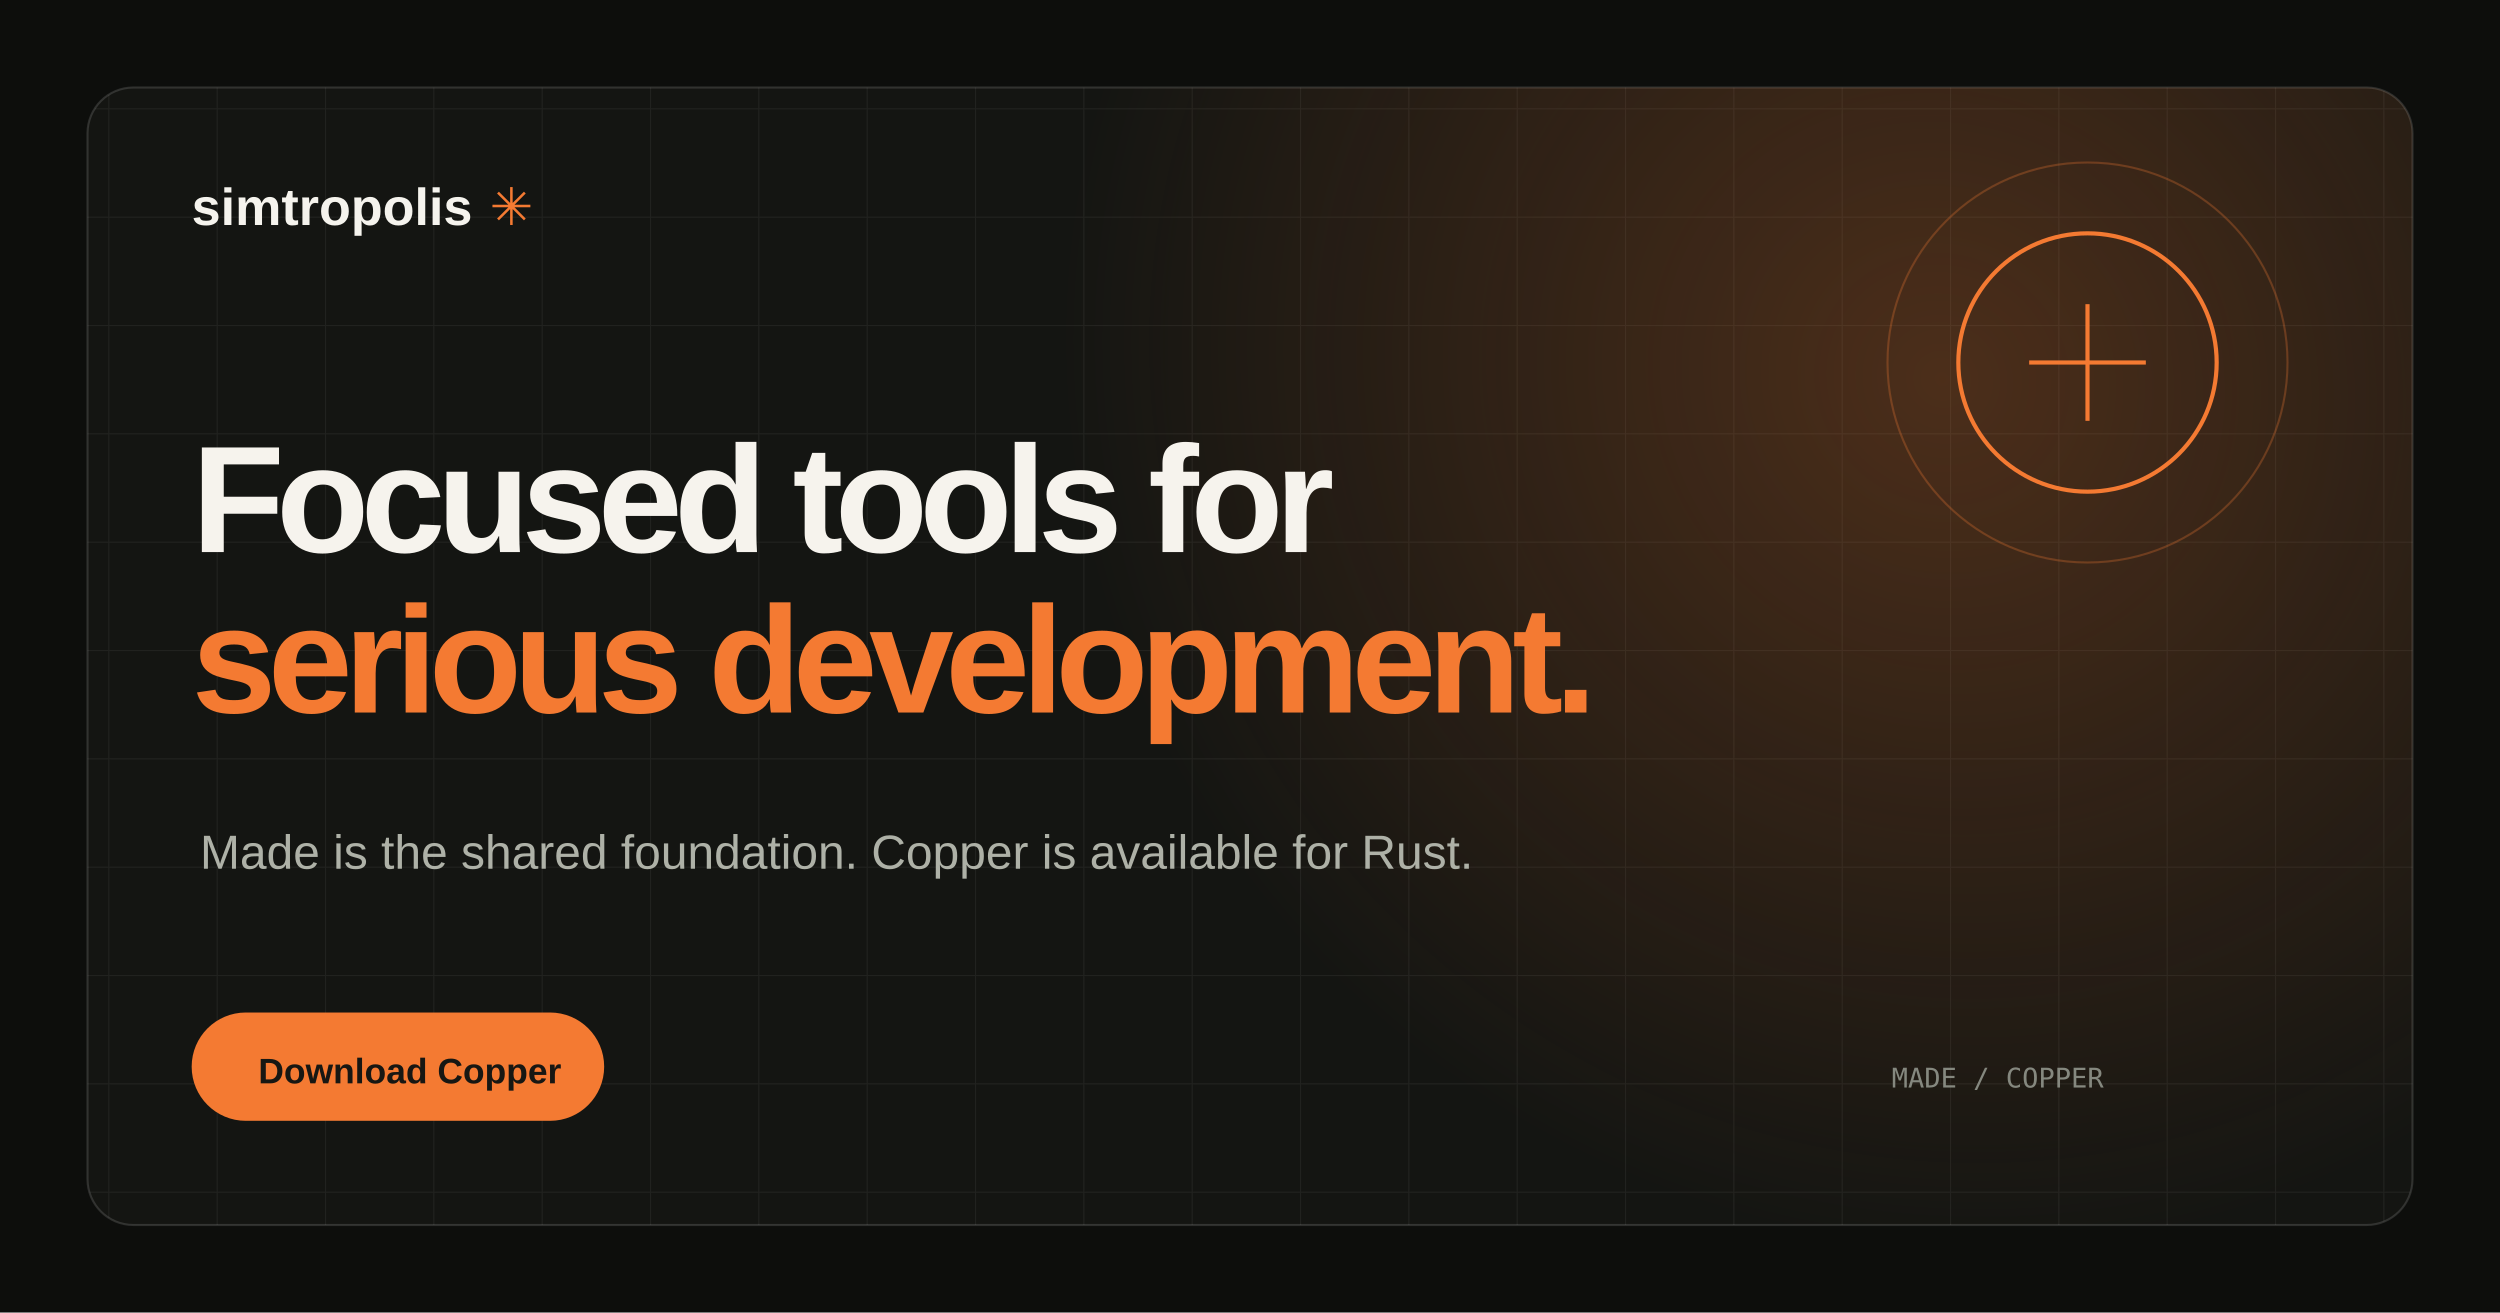
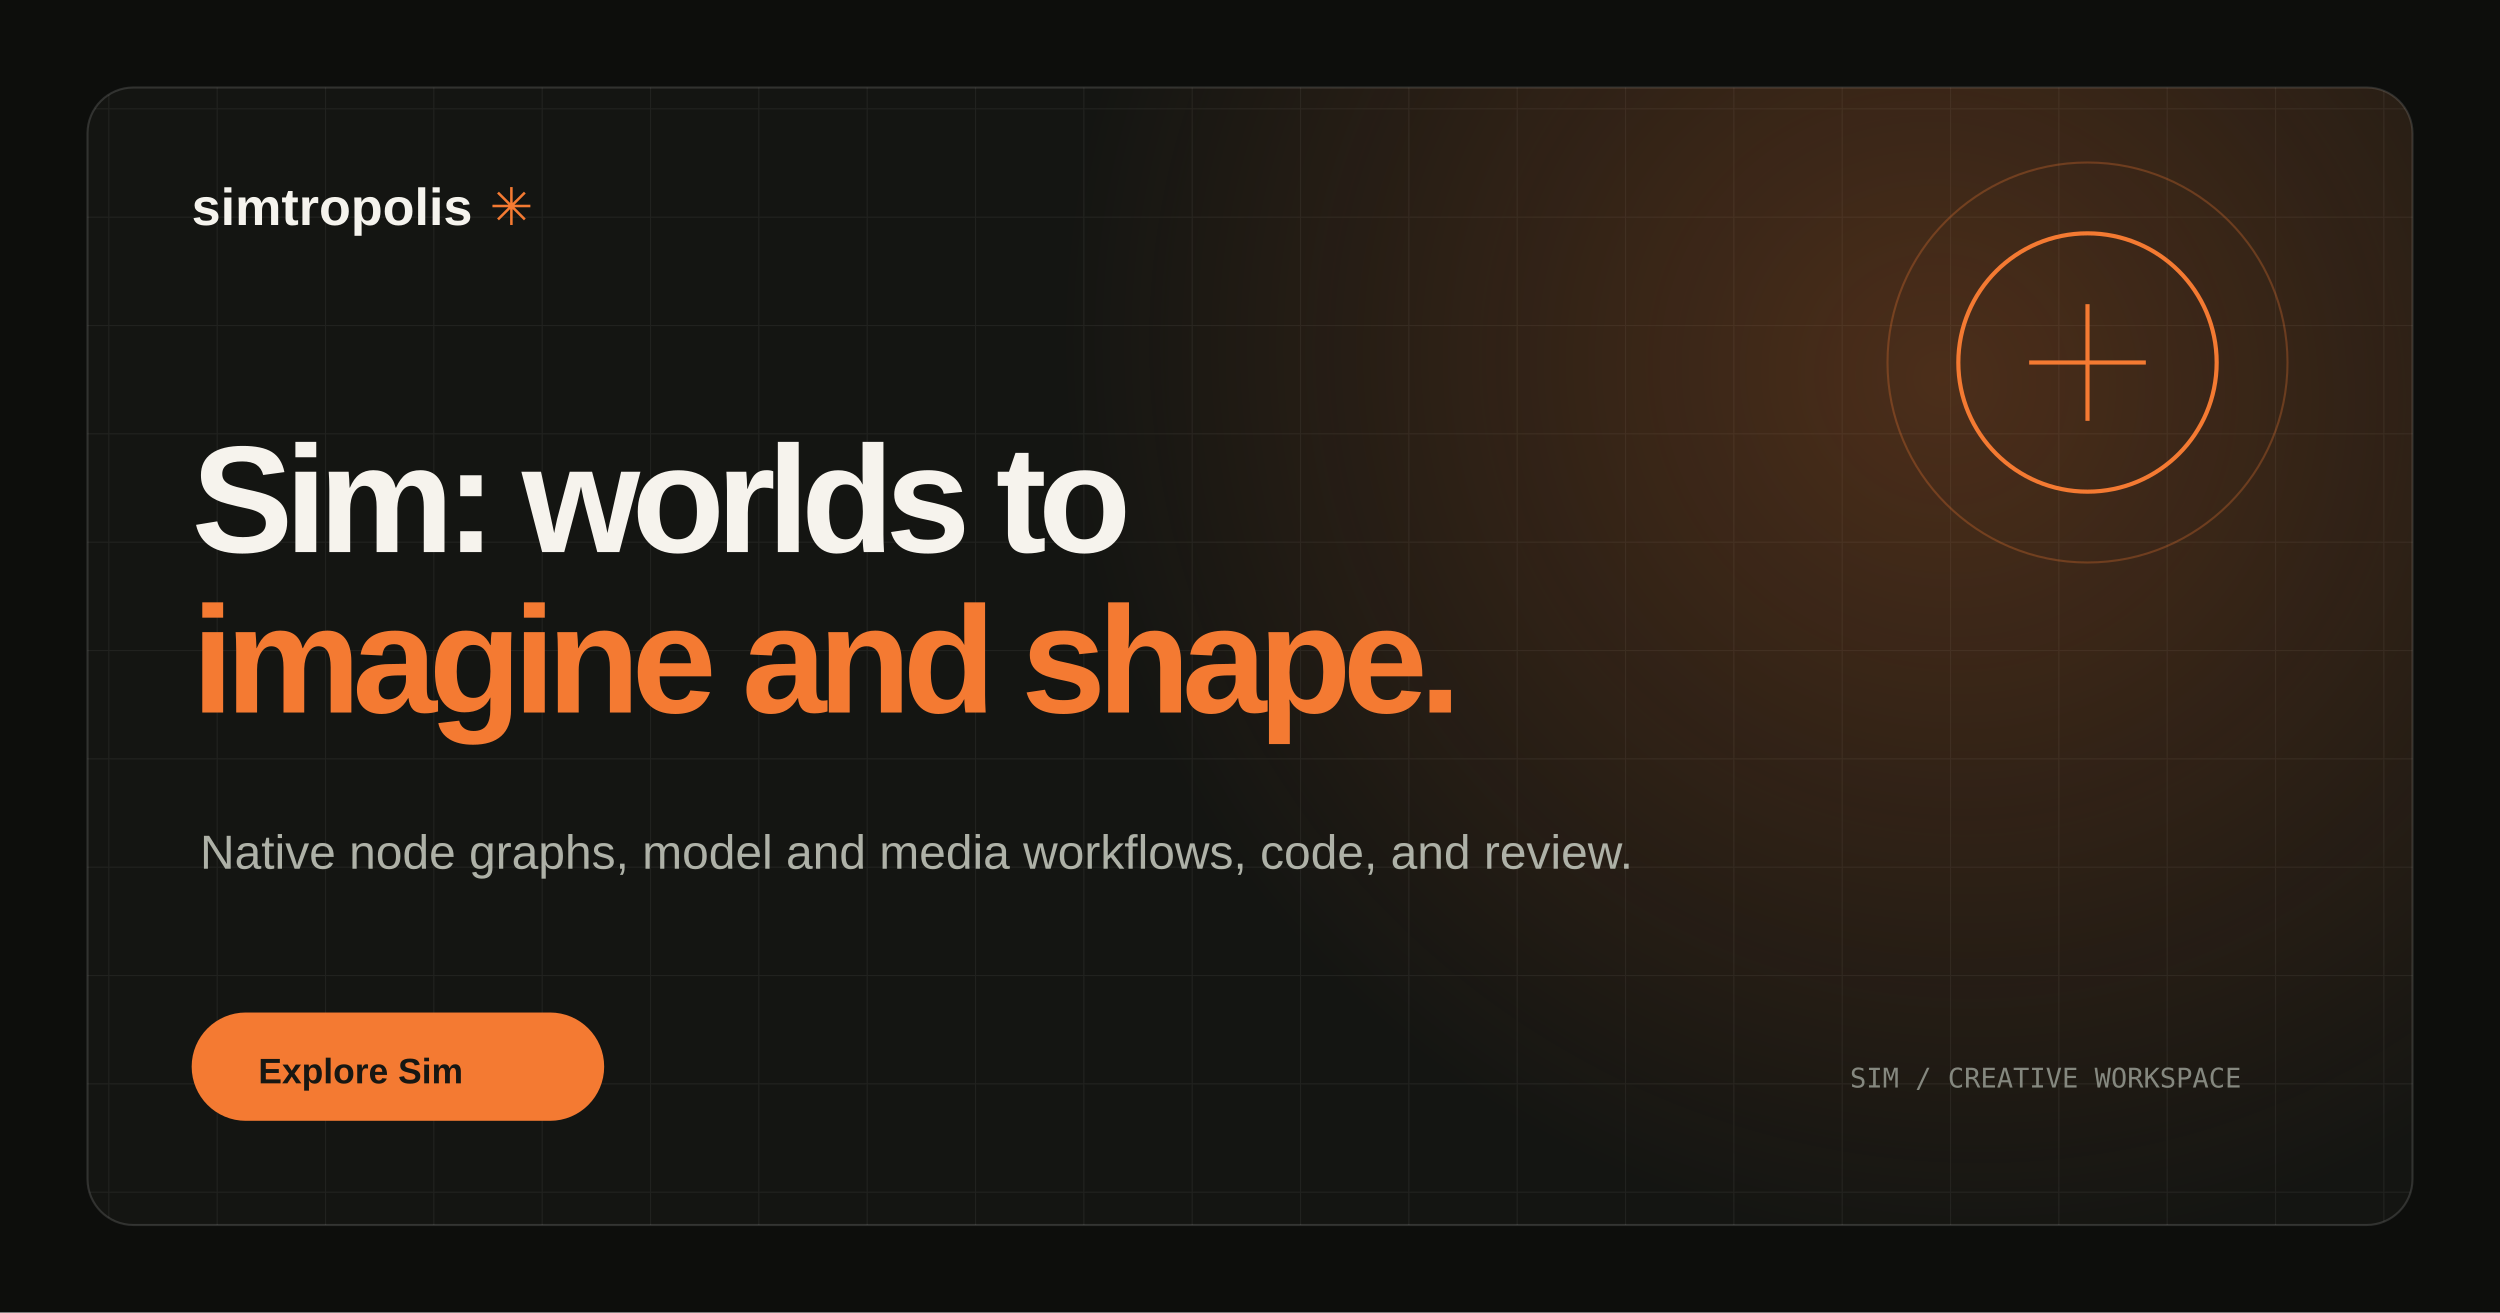
<svg xmlns="http://www.w3.org/2000/svg" width="1200" height="630" viewBox="0 0 1200 630" fill="none">
  <defs>
    <pattern id="grid" width="52" height="52" patternUnits="userSpaceOnUse">
      <path d="M52 0H0V52" stroke="#FFFFFF" stroke-opacity="0.055" />
    </pattern>
    <radialGradient id="glow" cx="0" cy="0" r="1" gradientUnits="userSpaceOnUse" gradientTransform="translate(930 182) rotate(132) scale(410 430)">
      <stop stop-color="#F47A32" stop-opacity="0.25" />
      <stop offset="1" stop-color="#F47A32" stop-opacity="0" />
    </radialGradient>
  </defs>
  <rect width="1200" height="630" fill="#0D0E0C" />
  <rect x="42" y="42" width="1116" height="546" rx="22" fill="#141512" stroke="#FFFFFF" stroke-opacity="0.14" />
  <rect x="42" y="42" width="1116" height="546" rx="22" fill="url(#grid)" />
  <rect x="42" y="42" width="1116" height="546" rx="22" fill="url(#glow)" />
  <text x="92" y="108" fill="#F5F3ED" font-family="Arial, Helvetica, sans-serif" font-size="25" font-weight="600">simtropolis</text>
  <text x="235" y="108" fill="#F47A32" font-family="Arial, Helvetica, sans-serif" font-size="25">✳</text>
-   <text x="92" y="265" fill="#F6F3ED" font-family="Arial, Helvetica, sans-serif" font-size="73" font-weight="600" letter-spacing="-4">Focused tools for</text>
-   <text x="92" y="342" fill="#F47A32" font-family="Arial, Helvetica, sans-serif" font-size="73" font-weight="600" letter-spacing="-4">serious development.</text>
-   <text x="96" y="417" fill="#AEB1A7" font-family="Arial, Helvetica, sans-serif" font-size="23">Made is the shared foundation. Copper is available for Rust.</text>
+   <text x="92" y="265" fill="#F6F3ED" font-family="Arial, Helvetica, sans-serif" font-size="73" font-weight="600" letter-spacing="-4">Sim: worlds to</text>
+   <text x="92" y="342" fill="#F47A32" font-family="Arial, Helvetica, sans-serif" font-size="73" font-weight="600" letter-spacing="-4">imagine and shape.</text>
+   <text x="96" y="417" fill="#AEB1A7" font-family="Arial, Helvetica, sans-serif" font-size="23">Native node graphs, model and media workflows, code, and review.</text>
  <rect x="92" y="486" width="198" height="52" rx="26" fill="#F47A32" />
-   <text x="124" y="520" fill="#171713" font-family="Arial, Helvetica, sans-serif" font-size="17" font-weight="600">Download Copper</text>
+   <text x="124" y="520" fill="#171713" font-family="Arial, Helvetica, sans-serif" font-size="17" font-weight="600">Explore Sim</text>
  <circle cx="1002" cy="174" r="62" stroke="#F47A32" stroke-width="2" />
  <circle cx="1002" cy="174" r="96" stroke="#F47A32" stroke-opacity="0.28" />
  <path d="M974 174H1030M1002 146V202" stroke="#F47A32" stroke-width="2" />
-   <text x="908" y="522" fill="#85887F" font-family="ui-monospace, SFMono-Regular, Menlo, monospace" font-size="13">MADE / COPPER</text>
+   <text x="888" y="522" fill="#85887F" font-family="ui-monospace, SFMono-Regular, Menlo, monospace" font-size="13">SIM / CREATIVE WORKSPACE</text>
</svg>
